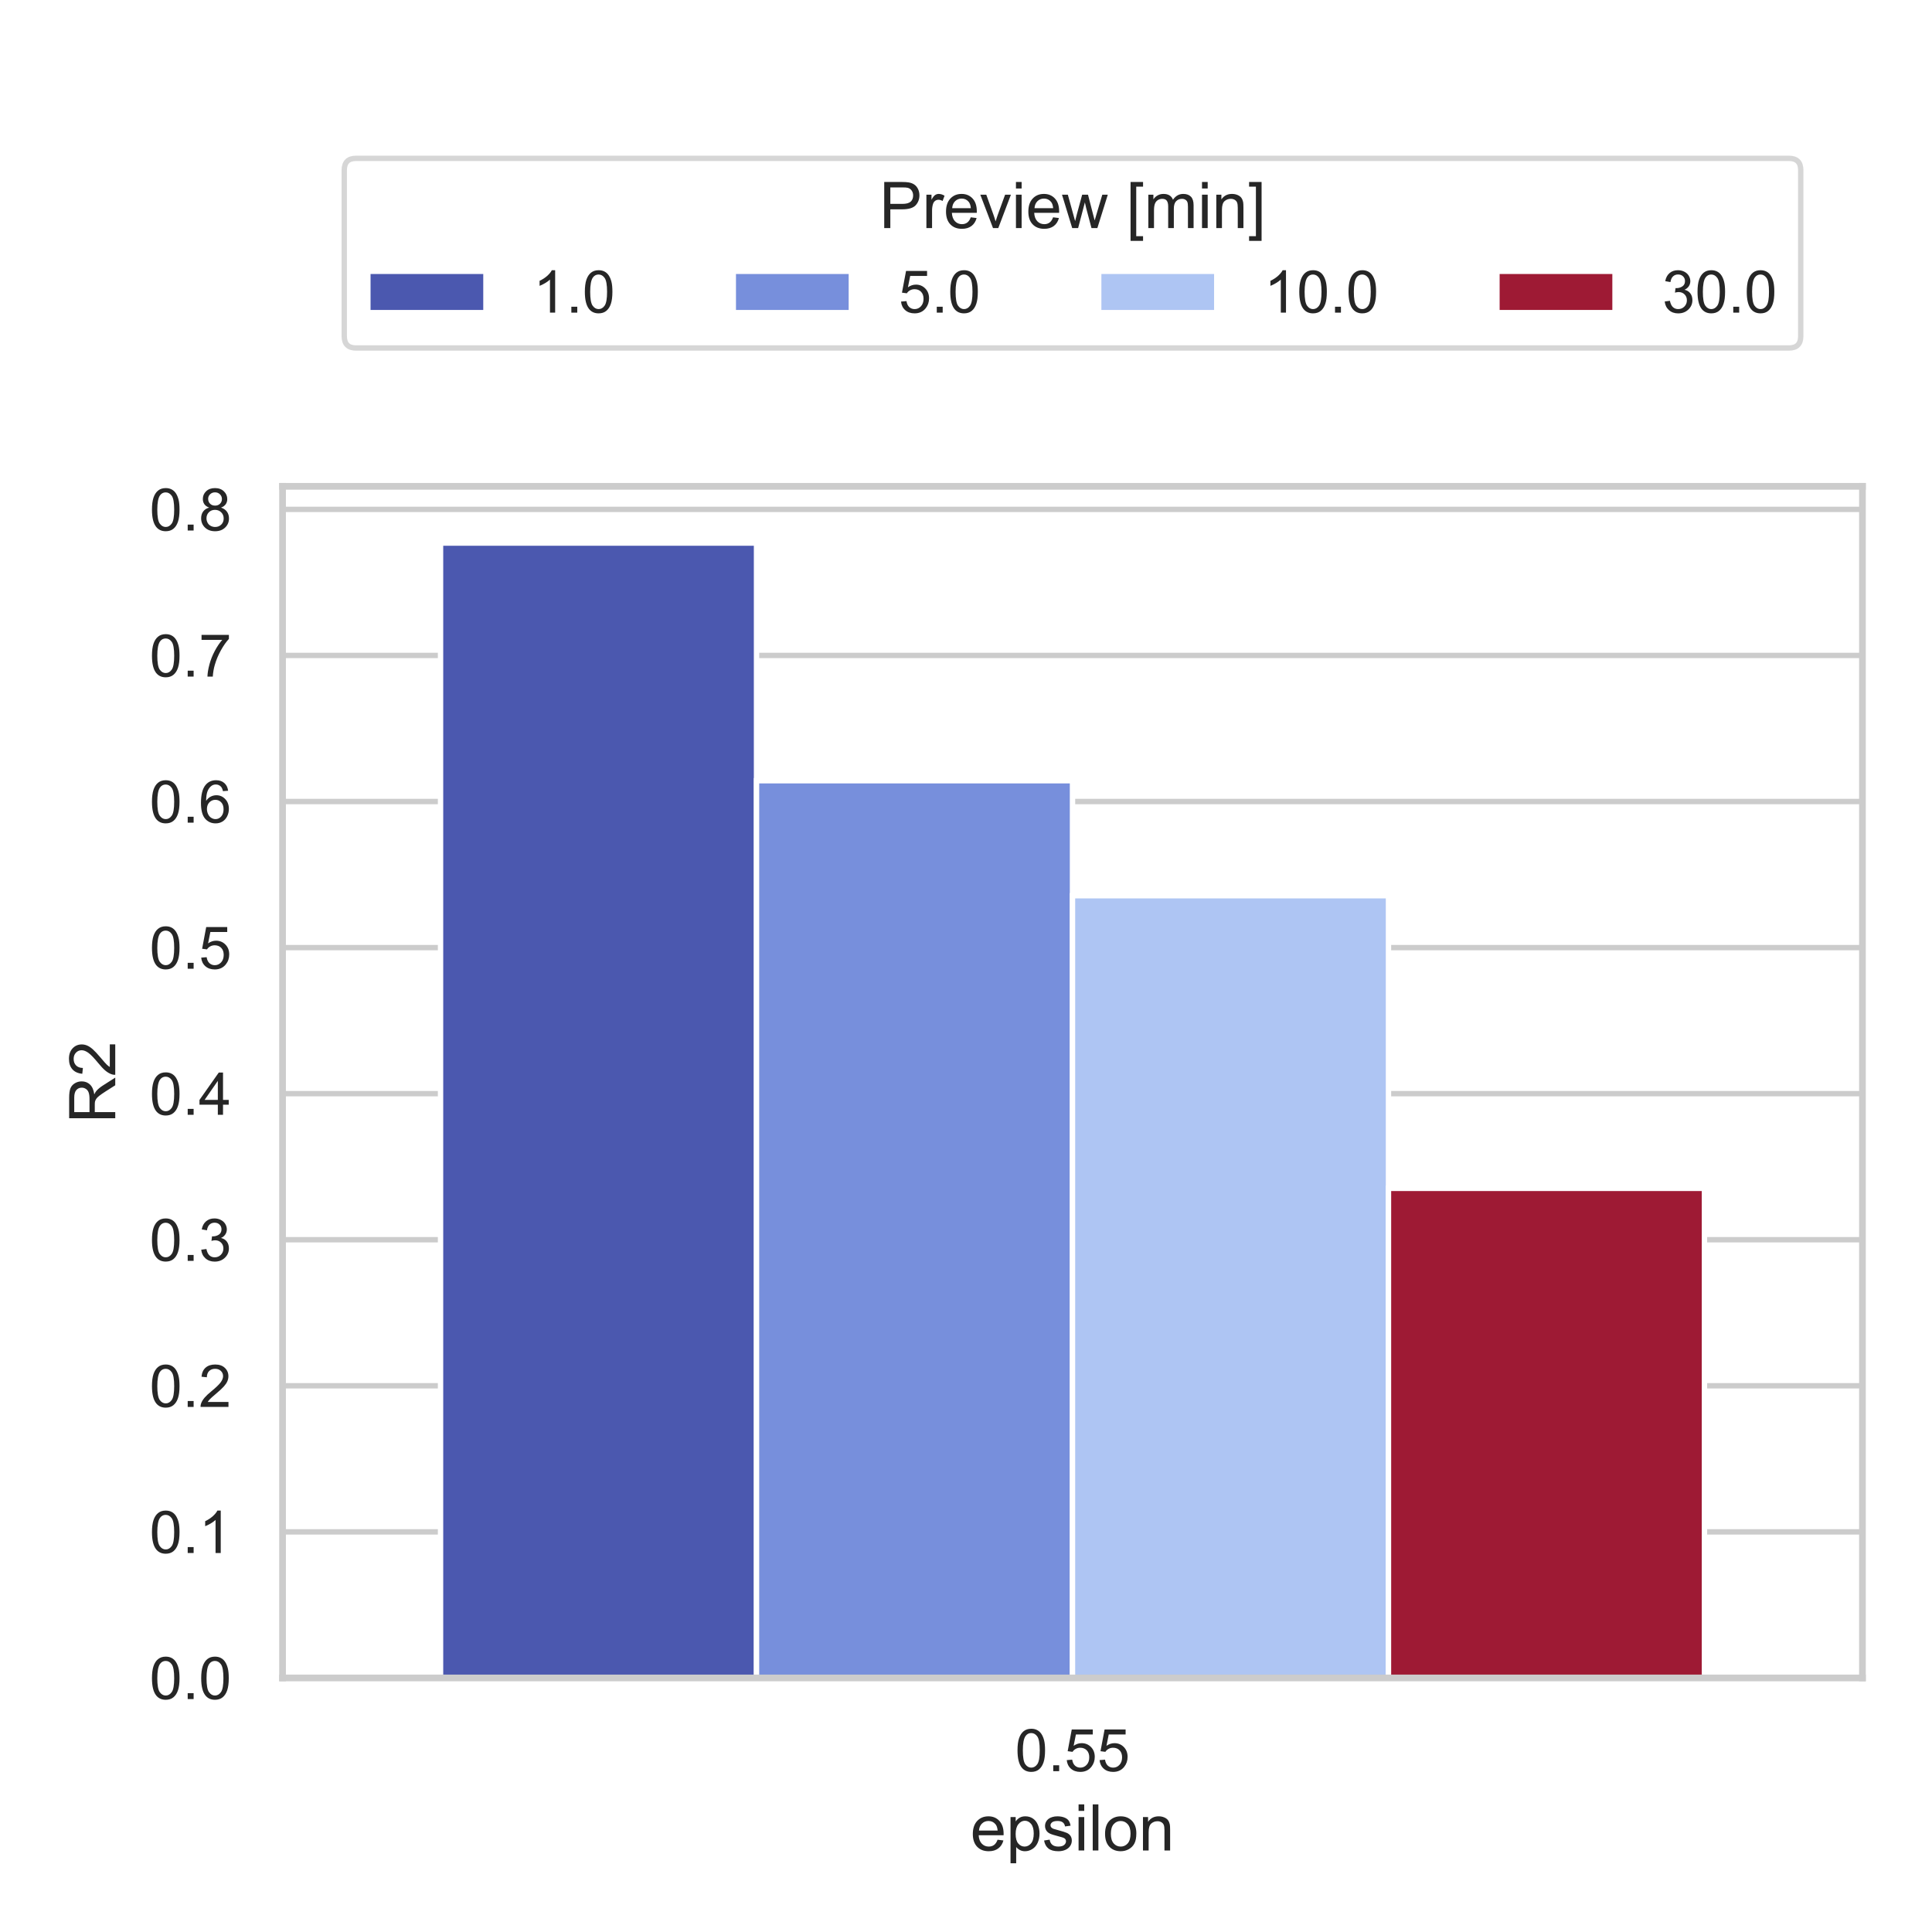
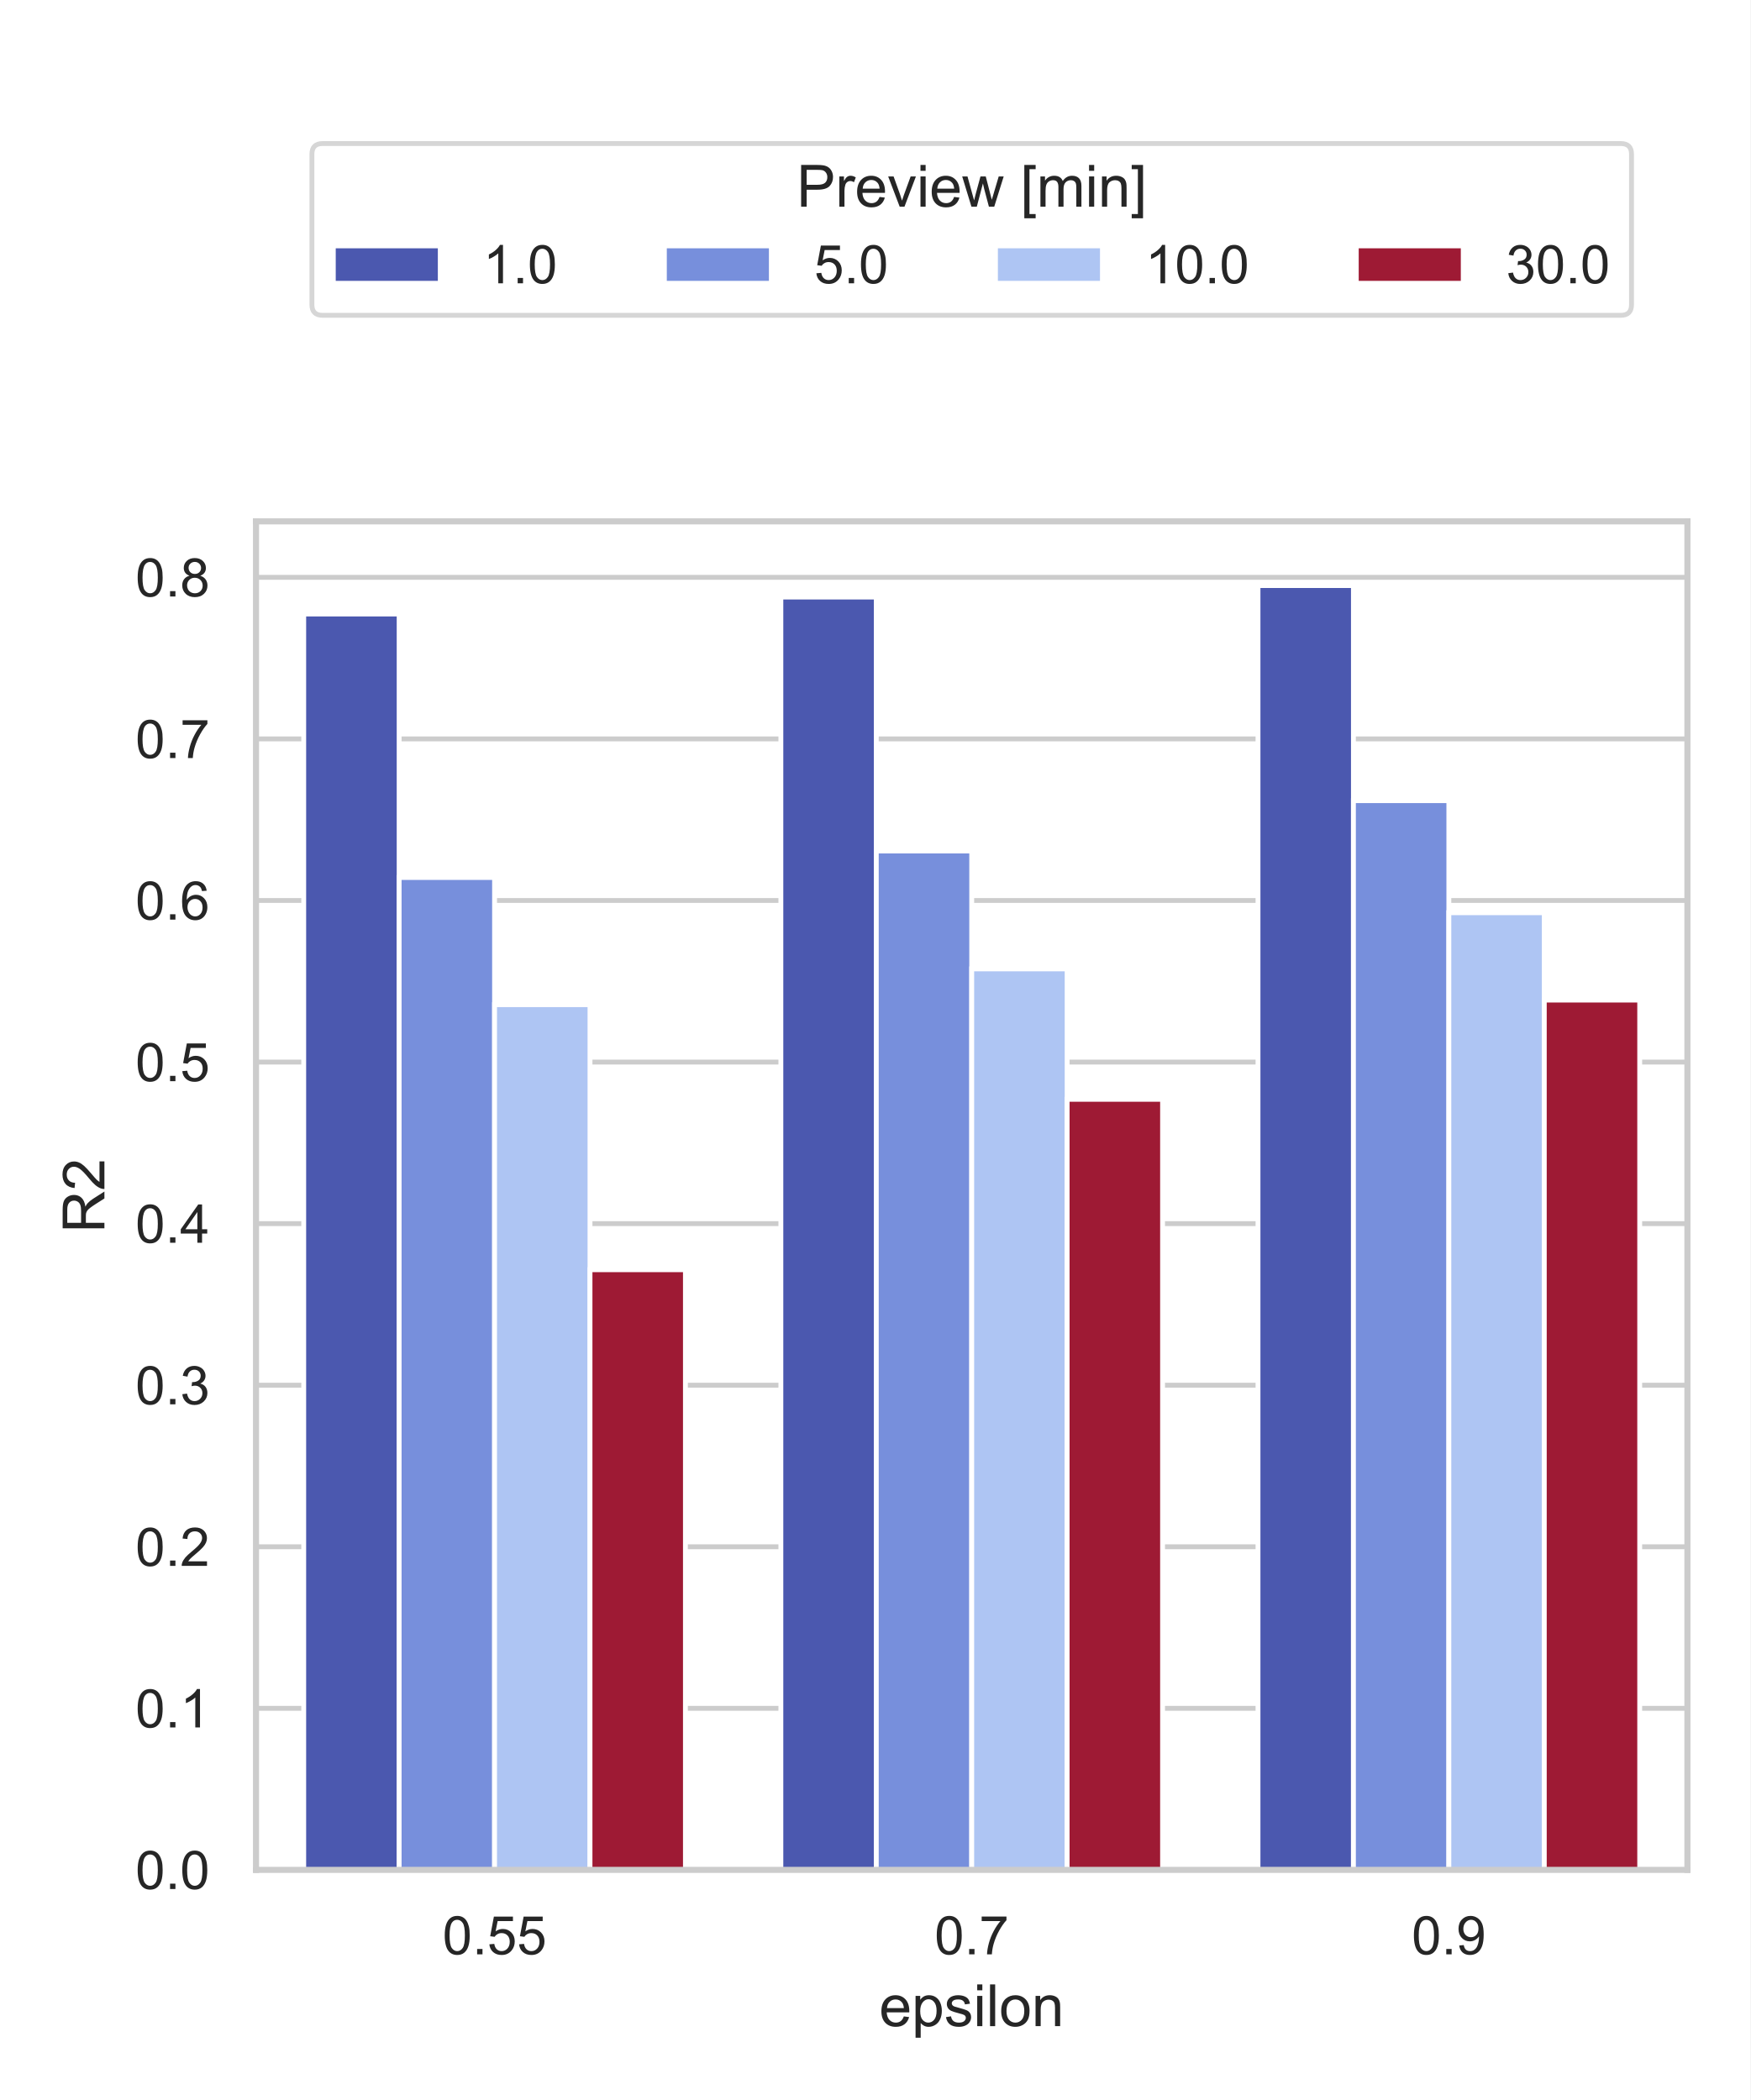
- <svg xmlns="http://www.w3.org/2000/svg" xmlns:xlink="http://www.w3.org/1999/xlink" width="360pt" height="360pt" viewBox="0 0 360 360" version="1.1">
+ <svg xmlns="http://www.w3.org/2000/svg" xmlns:xlink="http://www.w3.org/1999/xlink" width="360pt" height="432pt" viewBox="0 0 360 432" version="1.1">
  <defs>
    <style type="text/css">*{stroke-linejoin: round; stroke-linecap: butt}</style>
  </defs>
  <g id="figure_1">
    <g id="patch_1">
-       <path d="M 0 360  L 360 360  L 360 0  L 0 0  z " style="fill: #ffffff" />
+       <path d="M 0 432  L 360 432  L 360 0  L 0 0  z " style="fill: #ffffff" />
    </g>
    <g id="axes_1">
      <g id="patch_2">
-         <path d="M 52.65 312.66  L 347.04 312.66  L 347.04 90.62  L 52.65 90.62  z " style="fill: #ffffff" />
+         <path d="M 52.65 384.66  L 347.04 384.66  L 347.04 107.252  L 52.65 107.252  z " style="fill: #ffffff" />
      </g>
      <g id="matplotlib.axis_1">
        <g id="xtick_1">
          <g id="text_1">
-             <g style="fill: #262626" transform="translate(189.1415 330.0336) scale(0.11 -0.11)">
+             <g style="fill: #262626" transform="translate(91.01148 402.0336) scale(0.11 -0.11)">
              <defs>
                <path id="ArialMT-30" d="M 266 2259  Q 266 3072 433 3567  Q 600 4063 929 4331  Q 1259 4600 1759 4600  Q 2128 4600 2406 4451  Q 2684 4303 2865 4023  Q 3047 3744 3150 3342  Q 3253 2941 3253 2259  Q 3253 1453 3087 958  Q 2922 463 2592 192  Q 2263 -78 1759 -78  Q 1097 -78 719 397  Q 266 969 266 2259  z M 844 2259  Q 844 1131 1108 757  Q 1372 384 1759 384  Q 2147 384 2411 759  Q 2675 1134 2675 2259  Q 2675 3391 2411 3762  Q 2147 4134 1753 4134  Q 1366 4134 1134 3806  Q 844 3388 844 2259  z " transform="scale(0.015625)" />
                <path id="ArialMT-2e" d="M 581 0  L 581 641  L 1222 641  L 1222 0  L 581 0  z " transform="scale(0.015625)" />
                <path id="ArialMT-35" d="M 266 1200  L 856 1250  Q 922 819 1161 601  Q 1400 384 1738 384  Q 2144 384 2425 690  Q 2706 997 2706 1503  Q 2706 1984 2436 2262  Q 2166 2541 1728 2541  Q 1456 2541 1237 2417  Q 1019 2294 894 2097  L 366 2166  L 809 4519  L 3088 4519  L 3088 3981  L 1259 3981  L 1013 2750  Q 1425 3038 1878 3038  Q 2478 3038 2890 2622  Q 3303 2206 3303 1553  Q 3303 931 2941 478  Q 2500 -78 1738 -78  Q 1113 -78 717 272  Q 322 622 266 1200  z " transform="scale(0.015625)" />
              </defs>
              <use xlink:href="#ArialMT-30" />
              <use xlink:href="#ArialMT-2e" x="55.615" />
              <use xlink:href="#ArialMT-35" x="83.398" />
              <use xlink:href="#ArialMT-35" x="139.014" />
            </g>
          </g>
        </g>
-         <g id="text_2">
-           <g style="fill: #262626" transform="translate(180.8325 344.8092) scale(0.12 -0.12)">
+         <g id="xtick_2">
+           <g id="text_2">
+             <g style="fill: #262626" transform="translate(192.2 402.0336) scale(0.11 -0.11)">
+               <defs>
+                 <path id="ArialMT-37" d="M 303 3981  L 303 4522  L 3269 4522  L 3269 4084  Q 2831 3619 2401 2847  Q 1972 2075 1738 1259  Q 1569 684 1522 0  L 944 0  Q 953 541 1156 1306  Q 1359 2072 1739 2783  Q 2119 3494 2547 3981  L 303 3981  z " transform="scale(0.015625)" />
+               </defs>
+               <use xlink:href="#ArialMT-30" />
+               <use xlink:href="#ArialMT-2e" x="55.615" />
+               <use xlink:href="#ArialMT-37" x="83.398" />
+             </g>
+           </g>
+         </g>
+         <g id="xtick_3">
+           <g id="text_3">
+             <g style="fill: #262626" transform="translate(290.33 402.0336) scale(0.11 -0.11)">
+               <defs>
+                 <path id="ArialMT-39" d="M 350 1059  L 891 1109  Q 959 728 1153 556  Q 1347 384 1650 384  Q 1909 384 2104 503  Q 2300 622 2425 820  Q 2550 1019 2634 1356  Q 2719 1694 2719 2044  Q 2719 2081 2716 2156  Q 2547 1888 2255 1720  Q 1963 1553 1622 1553  Q 1053 1553 659 1965  Q 266 2378 266 3053  Q 266 3750 677 4175  Q 1088 4600 1706 4600  Q 2153 4600 2523 4359  Q 2894 4119 3086 3673  Q 3278 3228 3278 2384  Q 3278 1506 3087 986  Q 2897 466 2520 194  Q 2144 -78 1638 -78  Q 1100 -78 759 220  Q 419 519 350 1059  z M 2653 3081  Q 2653 3566 2395 3850  Q 2138 4134 1775 4134  Q 1400 4134 1122 3828  Q 844 3522 844 3034  Q 844 2597 1108 2323  Q 1372 2050 1759 2050  Q 2150 2050 2401 2323  Q 2653 2597 2653 3081  z " transform="scale(0.015625)" />
+               </defs>
+               <use xlink:href="#ArialMT-30" />
+               <use xlink:href="#ArialMT-2e" x="55.615" />
+               <use xlink:href="#ArialMT-39" x="83.398" />
+             </g>
+           </g>
+         </g>
+         <g id="text_4">
+           <g style="fill: #262626" transform="translate(180.8325 416.8092) scale(0.12 -0.12)">
            <defs>
              <path id="ArialMT-65" d="M 2694 1069  L 3275 997  Q 3138 488 2766 206  Q 2394 -75 1816 -75  Q 1088 -75 661 373  Q 234 822 234 1631  Q 234 2469 665 2931  Q 1097 3394 1784 3394  Q 2450 3394 2872 2941  Q 3294 2488 3294 1666  Q 3294 1616 3291 1516  L 816 1516  Q 847 969 1125 678  Q 1403 388 1819 388  Q 2128 388 2347 550  Q 2566 713 2694 1069  z M 847 1978  L 2700 1978  Q 2663 2397 2488 2606  Q 2219 2931 1791 2931  Q 1403 2931 1139 2672  Q 875 2413 847 1978  z " transform="scale(0.015625)" />
              <path id="ArialMT-70" d="M 422 -1272  L 422 3319  L 934 3319  L 934 2888  Q 1116 3141 1344 3267  Q 1572 3394 1897 3394  Q 2322 3394 2647 3175  Q 2972 2956 3137 2557  Q 3303 2159 3303 1684  Q 3303 1175 3120 767  Q 2938 359 2589 142  Q 2241 -75 1856 -75  Q 1575 -75 1351 44  Q 1128 163 984 344  L 984 -1272  L 422 -1272  z M 931 1641  Q 931 1000 1190 694  Q 1450 388 1819 388  Q 2194 388 2461 705  Q 2728 1022 2728 1688  Q 2728 2322 2467 2637  Q 2206 2953 1844 2953  Q 1484 2953 1207 2617  Q 931 2281 931 1641  z " transform="scale(0.015625)" />
              <path id="ArialMT-73" d="M 197 991  L 753 1078  Q 800 744 1014 566  Q 1228 388 1613 388  Q 2000 388 2187 545  Q 2375 703 2375 916  Q 2375 1106 2209 1216  Q 2094 1291 1634 1406  Q 1016 1563 777 1677  Q 538 1791 414 1992  Q 291 2194 291 2438  Q 291 2659 392 2848  Q 494 3038 669 3163  Q 800 3259 1026 3326  Q 1253 3394 1513 3394  Q 1903 3394 2198 3281  Q 2494 3169 2634 2976  Q 2775 2784 2828 2463  L 2278 2388  Q 2241 2644 2061 2787  Q 1881 2931 1553 2931  Q 1166 2931 1000 2803  Q 834 2675 834 2503  Q 834 2394 903 2306  Q 972 2216 1119 2156  Q 1203 2125 1616 2013  Q 2213 1853 2448 1751  Q 2684 1650 2818 1456  Q 2953 1263 2953 975  Q 2953 694 2789 445  Q 2625 197 2315 61  Q 2006 -75 1616 -75  Q 969 -75 630 194  Q 291 463 197 991  z " transform="scale(0.015625)" />
              <path id="ArialMT-69" d="M 425 3934  L 425 4581  L 988 4581  L 988 3934  L 425 3934  z M 425 0  L 425 3319  L 988 3319  L 988 0  L 425 0  z " transform="scale(0.015625)" />
              <path id="ArialMT-6c" d="M 409 0  L 409 4581  L 972 4581  L 972 0  L 409 0  z " transform="scale(0.015625)" />
              <path id="ArialMT-6f" d="M 213 1659  Q 213 2581 725 3025  Q 1153 3394 1769 3394  Q 2453 3394 2887 2945  Q 3322 2497 3322 1706  Q 3322 1066 3130 698  Q 2938 331 2570 128  Q 2203 -75 1769 -75  Q 1072 -75 642 372  Q 213 819 213 1659  z M 791 1659  Q 791 1022 1069 705  Q 1347 388 1769 388  Q 2188 388 2466 706  Q 2744 1025 2744 1678  Q 2744 2294 2464 2611  Q 2184 2928 1769 2928  Q 1347 2928 1069 2612  Q 791 2297 791 1659  z " transform="scale(0.015625)" />
              <path id="ArialMT-6e" d="M 422 0  L 422 3319  L 928 3319  L 928 2847  Q 1294 3394 1984 3394  Q 2284 3394 2536 3286  Q 2788 3178 2913 3003  Q 3038 2828 3088 2588  Q 3119 2431 3119 2041  L 3119 0  L 2556 0  L 2556 2019  Q 2556 2363 2490 2533  Q 2425 2703 2258 2804  Q 2091 2906 1866 2906  Q 1506 2906 1245 2678  Q 984 2450 984 1813  L 984 0  L 422 0  z " transform="scale(0.015625)" />
            </defs>
            <use xlink:href="#ArialMT-65" />
            <use xlink:href="#ArialMT-70" x="55.615" />
            <use xlink:href="#ArialMT-73" x="111.23" />
            <use xlink:href="#ArialMT-69" x="161.23" />
            <use xlink:href="#ArialMT-6c" x="183.447" />
            <use xlink:href="#ArialMT-6f" x="205.664" />
            <use xlink:href="#ArialMT-6e" x="261.279" />
          </g>
        </g>
      </g>
      <g id="matplotlib.axis_2">
        <g id="ytick_1">
          <g id="line2d_1">
-             <path d="M 52.65 312.66  L 347.04 312.66  " clip-path="url(#p12f3cf94f6)" style="fill: none; stroke: #cccccc; stroke-linecap: round" />
-           </g>
-           <g id="text_3">
-             <g style="fill: #262626" transform="translate(27.86 316.5968) scale(0.11 -0.11)">
+             <path d="M 52.65 384.66  L 347.04 384.66  " clip-path="url(#p7d97ee4842)" style="fill: none; stroke: #cccccc; stroke-linecap: round" />
+           </g>
+           <g id="text_5">
+             <g style="fill: #262626" transform="translate(27.86 388.5968) scale(0.11 -0.11)">
              <use xlink:href="#ArialMT-30" />
              <use xlink:href="#ArialMT-2e" x="55.615" />
              <use xlink:href="#ArialMT-30" x="83.398" />
            </g>
          </g>
        </g>
        <g id="ytick_2">
          <g id="line2d_2">
-             <path d="M 52.65 285.442  L 347.04 285.442  " clip-path="url(#p12f3cf94f6)" style="fill: none; stroke: #cccccc; stroke-linecap: round" />
-           </g>
-           <g id="text_4">
-             <g style="fill: #262626" transform="translate(27.86 289.379) scale(0.11 -0.11)">
+             <path d="M 52.65 351.424  L 347.04 351.424  " clip-path="url(#p7d97ee4842)" style="fill: none; stroke: #cccccc; stroke-linecap: round" />
+           </g>
+           <g id="text_6">
+             <g style="fill: #262626" transform="translate(27.86 355.3604) scale(0.11 -0.11)">
              <defs>
                <path id="ArialMT-31" d="M 2384 0  L 1822 0  L 1822 3584  Q 1619 3391 1289 3197  Q 959 3003 697 2906  L 697 3450  Q 1169 3672 1522 3987  Q 1875 4303 2022 4600  L 2384 4600  L 2384 0  z " transform="scale(0.015625)" />
              </defs>
              <use xlink:href="#ArialMT-30" />
              <use xlink:href="#ArialMT-2e" x="55.615" />
              <use xlink:href="#ArialMT-31" x="83.398" />
            </g>
          </g>
        </g>
        <g id="ytick_3">
          <g id="line2d_3">
-             <path d="M 52.65 258.224  L 347.04 258.224  " clip-path="url(#p12f3cf94f6)" style="fill: none; stroke: #cccccc; stroke-linecap: round" />
-           </g>
-           <g id="text_5">
-             <g style="fill: #262626" transform="translate(27.86 262.1612) scale(0.11 -0.11)">
+             <path d="M 52.65 318.187  L 347.04 318.187  " clip-path="url(#p7d97ee4842)" style="fill: none; stroke: #cccccc; stroke-linecap: round" />
+           </g>
+           <g id="text_7">
+             <g style="fill: #262626" transform="translate(27.86 322.1241) scale(0.11 -0.11)">
              <defs>
                <path id="ArialMT-32" d="M 3222 541  L 3222 0  L 194 0  Q 188 203 259 391  Q 375 700 629 1000  Q 884 1300 1366 1694  Q 2113 2306 2375 2664  Q 2638 3022 2638 3341  Q 2638 3675 2398 3904  Q 2159 4134 1775 4134  Q 1369 4134 1125 3890  Q 881 3647 878 3216  L 300 3275  Q 359 3922 746 4261  Q 1134 4600 1788 4600  Q 2447 4600 2831 4234  Q 3216 3869 3216 3328  Q 3216 3053 3103 2787  Q 2991 2522 2730 2228  Q 2469 1934 1863 1422  Q 1356 997 1212 845  Q 1069 694 975 541  L 3222 541  z " transform="scale(0.015625)" />
              </defs>
              <use xlink:href="#ArialMT-30" />
              <use xlink:href="#ArialMT-2e" x="55.615" />
              <use xlink:href="#ArialMT-32" x="83.398" />
            </g>
          </g>
        </g>
        <g id="ytick_4">
          <g id="line2d_4">
-             <path d="M 52.65 231.007  L 347.04 231.007  " clip-path="url(#p12f3cf94f6)" style="fill: none; stroke: #cccccc; stroke-linecap: round" />
-           </g>
-           <g id="text_6">
-             <g style="fill: #262626" transform="translate(27.86 234.9434) scale(0.11 -0.11)">
+             <path d="M 52.65 284.951  L 347.04 284.951  " clip-path="url(#p7d97ee4842)" style="fill: none; stroke: #cccccc; stroke-linecap: round" />
+           </g>
+           <g id="text_8">
+             <g style="fill: #262626" transform="translate(27.86 288.8877) scale(0.11 -0.11)">
              <defs>
                <path id="ArialMT-33" d="M 269 1209  L 831 1284  Q 928 806 1161 595  Q 1394 384 1728 384  Q 2125 384 2398 659  Q 2672 934 2672 1341  Q 2672 1728 2419 1979  Q 2166 2231 1775 2231  Q 1616 2231 1378 2169  L 1441 2663  Q 1497 2656 1531 2656  Q 1891 2656 2178 2843  Q 2466 3031 2466 3422  Q 2466 3731 2256 3934  Q 2047 4138 1716 4138  Q 1388 4138 1169 3931  Q 950 3725 888 3313  L 325 3413  Q 428 3978 793 4289  Q 1159 4600 1703 4600  Q 2078 4600 2393 4439  Q 2709 4278 2876 4000  Q 3044 3722 3044 3409  Q 3044 3113 2884 2869  Q 2725 2625 2413 2481  Q 2819 2388 3044 2092  Q 3269 1797 3269 1353  Q 3269 753 2831 336  Q 2394 -81 1725 -81  Q 1122 -81 723 278  Q 325 638 269 1209  z " transform="scale(0.015625)" />
              </defs>
              <use xlink:href="#ArialMT-30" />
              <use xlink:href="#ArialMT-2e" x="55.615" />
              <use xlink:href="#ArialMT-33" x="83.398" />
            </g>
          </g>
        </g>
        <g id="ytick_5">
          <g id="line2d_5">
-             <path d="M 52.65 203.789  L 347.04 203.789  " clip-path="url(#p12f3cf94f6)" style="fill: none; stroke: #cccccc; stroke-linecap: round" />
-           </g>
-           <g id="text_7">
-             <g style="fill: #262626" transform="translate(27.86 207.7256) scale(0.11 -0.11)">
+             <path d="M 52.65 251.715  L 347.04 251.715  " clip-path="url(#p7d97ee4842)" style="fill: none; stroke: #cccccc; stroke-linecap: round" />
+           </g>
+           <g id="text_9">
+             <g style="fill: #262626" transform="translate(27.86 255.6513) scale(0.11 -0.11)">
              <defs>
                <path id="ArialMT-34" d="M 2069 0  L 2069 1097  L 81 1097  L 81 1613  L 2172 4581  L 2631 4581  L 2631 1613  L 3250 1613  L 3250 1097  L 2631 1097  L 2631 0  L 2069 0  z M 2069 1613  L 2069 3678  L 634 1613  L 2069 1613  z " transform="scale(0.015625)" />
              </defs>
              <use xlink:href="#ArialMT-30" />
              <use xlink:href="#ArialMT-2e" x="55.615" />
              <use xlink:href="#ArialMT-34" x="83.398" />
            </g>
          </g>
        </g>
        <g id="ytick_6">
          <g id="line2d_6">
-             <path d="M 52.65 176.571  L 347.04 176.571  " clip-path="url(#p12f3cf94f6)" style="fill: none; stroke: #cccccc; stroke-linecap: round" />
-           </g>
-           <g id="text_8">
-             <g style="fill: #262626" transform="translate(27.86 180.5078) scale(0.11 -0.11)">
+             <path d="M 52.65 218.478  L 347.04 218.478  " clip-path="url(#p7d97ee4842)" style="fill: none; stroke: #cccccc; stroke-linecap: round" />
+           </g>
+           <g id="text_10">
+             <g style="fill: #262626" transform="translate(27.86 222.415) scale(0.11 -0.11)">
              <use xlink:href="#ArialMT-30" />
              <use xlink:href="#ArialMT-2e" x="55.615" />
              <use xlink:href="#ArialMT-35" x="83.398" />
            </g>
          </g>
        </g>
        <g id="ytick_7">
          <g id="line2d_7">
-             <path d="M 52.65 149.353  L 347.04 149.353  " clip-path="url(#p12f3cf94f6)" style="fill: none; stroke: #cccccc; stroke-linecap: round" />
-           </g>
-           <g id="text_9">
-             <g style="fill: #262626" transform="translate(27.86 153.29) scale(0.11 -0.11)">
+             <path d="M 52.65 185.242  L 347.04 185.242  " clip-path="url(#p7d97ee4842)" style="fill: none; stroke: #cccccc; stroke-linecap: round" />
+           </g>
+           <g id="text_11">
+             <g style="fill: #262626" transform="translate(27.86 189.1786) scale(0.11 -0.11)">
              <defs>
                <path id="ArialMT-36" d="M 3184 3459  L 2625 3416  Q 2550 3747 2413 3897  Q 2184 4138 1850 4138  Q 1581 4138 1378 3988  Q 1113 3794 959 3422  Q 806 3050 800 2363  Q 1003 2672 1297 2822  Q 1591 2972 1913 2972  Q 2475 2972 2870 2558  Q 3266 2144 3266 1488  Q 3266 1056 3080 686  Q 2894 316 2569 119  Q 2244 -78 1831 -78  Q 1128 -78 684 439  Q 241 956 241 2144  Q 241 3472 731 4075  Q 1159 4600 1884 4600  Q 2425 4600 2770 4297  Q 3116 3994 3184 3459  z M 888 1484  Q 888 1194 1011 928  Q 1134 663 1356 523  Q 1578 384 1822 384  Q 2178 384 2434 671  Q 2691 959 2691 1453  Q 2691 1928 2437 2201  Q 2184 2475 1800 2475  Q 1419 2475 1153 2201  Q 888 1928 888 1484  z " transform="scale(0.015625)" />
              </defs>
              <use xlink:href="#ArialMT-30" />
              <use xlink:href="#ArialMT-2e" x="55.615" />
              <use xlink:href="#ArialMT-36" x="83.398" />
            </g>
          </g>
        </g>
        <g id="ytick_8">
          <g id="line2d_8">
-             <path d="M 52.65 122.135  L 347.04 122.135  " clip-path="url(#p12f3cf94f6)" style="fill: none; stroke: #cccccc; stroke-linecap: round" />
-           </g>
-           <g id="text_10">
-             <g style="fill: #262626" transform="translate(27.86 126.0722) scale(0.11 -0.11)">
-               <defs>
-                 <path id="ArialMT-37" d="M 303 3981  L 303 4522  L 3269 4522  L 3269 4084  Q 2831 3619 2401 2847  Q 1972 2075 1738 1259  Q 1569 684 1522 0  L 944 0  Q 953 541 1156 1306  Q 1359 2072 1739 2783  Q 2119 3494 2547 3981  L 303 3981  z " transform="scale(0.015625)" />
-               </defs>
+             <path d="M 52.65 152.005  L 347.04 152.005  " clip-path="url(#p7d97ee4842)" style="fill: none; stroke: #cccccc; stroke-linecap: round" />
+           </g>
+           <g id="text_12">
+             <g style="fill: #262626" transform="translate(27.86 155.9422) scale(0.11 -0.11)">
              <use xlink:href="#ArialMT-30" />
              <use xlink:href="#ArialMT-2e" x="55.615" />
              <use xlink:href="#ArialMT-37" x="83.398" />
            </g>
          </g>
        </g>
        <g id="ytick_9">
          <g id="line2d_9">
-             <path d="M 52.65 94.918  L 347.04 94.918  " clip-path="url(#p12f3cf94f6)" style="fill: none; stroke: #cccccc; stroke-linecap: round" />
-           </g>
-           <g id="text_11">
-             <g style="fill: #262626" transform="translate(27.86 98.85444) scale(0.11 -0.11)">
+             <path d="M 52.65 118.769  L 347.04 118.769  " clip-path="url(#p7d97ee4842)" style="fill: none; stroke: #cccccc; stroke-linecap: round" />
+           </g>
+           <g id="text_13">
+             <g style="fill: #262626" transform="translate(27.86 122.7059) scale(0.11 -0.11)">
              <defs>
                <path id="ArialMT-38" d="M 1131 2484  Q 781 2613 612 2850  Q 444 3088 444 3419  Q 444 3919 803 4259  Q 1163 4600 1759 4600  Q 2359 4600 2725 4251  Q 3091 3903 3091 3403  Q 3091 3084 2923 2848  Q 2756 2613 2416 2484  Q 2838 2347 3058 2040  Q 3278 1734 3278 1309  Q 3278 722 2862 322  Q 2447 -78 1769 -78  Q 1091 -78 675 323  Q 259 725 259 1325  Q 259 1772 486 2073  Q 713 2375 1131 2484  z M 1019 3438  Q 1019 3113 1228 2906  Q 1438 2700 1772 2700  Q 2097 2700 2305 2904  Q 2513 3109 2513 3406  Q 2513 3716 2298 3927  Q 2084 4138 1766 4138  Q 1444 4138 1231 3931  Q 1019 3725 1019 3438  z M 838 1322  Q 838 1081 952 856  Q 1066 631 1291 507  Q 1516 384 1775 384  Q 2178 384 2440 643  Q 2703 903 2703 1303  Q 2703 1709 2433 1975  Q 2163 2241 1756 2241  Q 1359 2241 1098 1978  Q 838 1716 838 1322  z " transform="scale(0.015625)" />
              </defs>
              <use xlink:href="#ArialMT-30" />
              <use xlink:href="#ArialMT-2e" x="55.615" />
              <use xlink:href="#ArialMT-38" x="83.398" />
            </g>
          </g>
        </g>
-         <g id="text_12">
-           <g style="fill: #262626" transform="translate(21.475 209.3097) rotate(-90) scale(0.12 -0.12)">
+         <g id="text_14">
+           <g style="fill: #262626" transform="translate(21.475 253.6257) rotate(-90) scale(0.12 -0.12)">
            <defs>
              <path id="ArialMT-52" d="M 503 0  L 503 4581  L 2534 4581  Q 3147 4581 3465 4457  Q 3784 4334 3975 4021  Q 4166 3709 4166 3331  Q 4166 2844 3850 2509  Q 3534 2175 2875 2084  Q 3116 1969 3241 1856  Q 3506 1613 3744 1247  L 4541 0  L 3778 0  L 3172 953  Q 2906 1366 2734 1584  Q 2563 1803 2427 1890  Q 2291 1978 2150 2013  Q 2047 2034 1813 2034  L 1109 2034  L 1109 0  L 503 0  z M 1109 2559  L 2413 2559  Q 2828 2559 3062 2645  Q 3297 2731 3419 2920  Q 3541 3109 3541 3331  Q 3541 3656 3305 3865  Q 3069 4075 2559 4075  L 1109 4075  L 1109 2559  z " transform="scale(0.015625)" />
            </defs>
            <use xlink:href="#ArialMT-52" />
            <use xlink:href="#ArialMT-32" x="72.217" />
          </g>
        </g>
      </g>
      <g id="patch_3">
-         <path d="M 82.089 312.66  L 140.967 312.66  L 140.967 101.193  L 82.089 101.193  z " clip-path="url(#p12f3cf94f6)" style="fill: #4b58af; stroke: #ffffff; stroke-linejoin: miter" />
+         <path d="M 62.463 384.66  L 82.089 384.66  L 82.089 126.312  L 62.463 126.312  z " clip-path="url(#p7d97ee4842)" style="fill: #4b58af; stroke: #ffffff; stroke-linejoin: miter" />
      </g>
      <g id="patch_4">
-         <path d="M 140.967 312.66  L 199.845 312.66  L 199.845 145.481  L 140.967 145.481  z " clip-path="url(#p12f3cf94f6)" style="fill: #778fdc; stroke: #ffffff; stroke-linejoin: miter" />
+         <path d="M 160.593 384.66  L 180.219 384.66  L 180.219 122.82  L 160.593 122.82  z " clip-path="url(#p7d97ee4842)" style="fill: #4b58af; stroke: #ffffff; stroke-linejoin: miter" />
      </g>
      <g id="patch_5">
-         <path d="M 199.845 312.66  L 258.723 312.66  L 258.723 166.904  L 199.845 166.904  z " clip-path="url(#p12f3cf94f6)" style="fill: #aec5f3; stroke: #ffffff; stroke-linejoin: miter" />
+         <path d="M 258.723 384.66  L 278.349 384.66  L 278.349 120.462  L 258.723 120.462  z " clip-path="url(#p7d97ee4842)" style="fill: #4b58af; stroke: #ffffff; stroke-linejoin: miter" />
      </g>
      <g id="patch_6">
-         <path d="M 258.723 312.66  L 317.601 312.66  L 317.601 221.432  L 258.723 221.432  z " clip-path="url(#p12f3cf94f6)" style="fill: #9e1a34; stroke: #ffffff; stroke-linejoin: miter" />
+         <path d="M 82.089 384.66  L 101.715 384.66  L 101.715 180.513  L 82.089 180.513  z " clip-path="url(#p7d97ee4842)" style="fill: #778fdc; stroke: #ffffff; stroke-linejoin: miter" />
      </g>
      <g id="patch_7">
-         <path d="M 199.845 312.66  L 199.845 312.66  L 199.845 312.66  L 199.845 312.66  z " clip-path="url(#p12f3cf94f6)" style="fill: #4b58af; stroke: #ffffff; stroke-linejoin: miter" />
+         <path d="M 180.219 384.66  L 199.845 384.66  L 199.845 175.068  L 180.219 175.068  z " clip-path="url(#p7d97ee4842)" style="fill: #778fdc; stroke: #ffffff; stroke-linejoin: miter" />
      </g>
      <g id="patch_8">
-         <path d="M 199.845 312.66  L 199.845 312.66  L 199.845 312.66  L 199.845 312.66  z " clip-path="url(#p12f3cf94f6)" style="fill: #778fdc; stroke: #ffffff; stroke-linejoin: miter" />
+         <path d="M 278.349 384.66  L 297.975 384.66  L 297.975 164.713  L 278.349 164.713  z " clip-path="url(#p7d97ee4842)" style="fill: #778fdc; stroke: #ffffff; stroke-linejoin: miter" />
      </g>
      <g id="patch_9">
-         <path d="M 199.845 312.66  L 199.845 312.66  L 199.845 312.66  L 199.845 312.66  z " clip-path="url(#p12f3cf94f6)" style="fill: #aec5f3; stroke: #ffffff; stroke-linejoin: miter" />
+         <path d="M 101.715 384.66  L 121.341 384.66  L 121.341 206.673  L 101.715 206.673  z " clip-path="url(#p7d97ee4842)" style="fill: #aec5f3; stroke: #ffffff; stroke-linejoin: miter" />
      </g>
      <g id="patch_10">
-         <path d="M 199.845 312.66  L 199.845 312.66  L 199.845 312.66  L 199.845 312.66  z " clip-path="url(#p12f3cf94f6)" style="fill: #9e1a34; stroke: #ffffff; stroke-linejoin: miter" />
+         <path d="M 199.845 384.66  L 219.471 384.66  L 219.471 199.309  L 199.845 199.309  z " clip-path="url(#p7d97ee4842)" style="fill: #aec5f3; stroke: #ffffff; stroke-linejoin: miter" />
+       </g>
+       <g id="patch_11">
+         <path d="M 297.975 384.66  L 317.601 384.66  L 317.601 187.762  L 297.975 187.762  z " clip-path="url(#p7d97ee4842)" style="fill: #aec5f3; stroke: #ffffff; stroke-linejoin: miter" />
+       </g>
+       <g id="patch_12">
+         <path d="M 121.341 384.66  L 140.967 384.66  L 140.967 261.202  L 121.341 261.202  z " clip-path="url(#p7d97ee4842)" style="fill: #9e1a34; stroke: #ffffff; stroke-linejoin: miter" />
+       </g>
+       <g id="patch_13">
+         <path d="M 219.471 384.66  L 239.097 384.66  L 239.097 226.145  L 219.471 226.145  z " clip-path="url(#p7d97ee4842)" style="fill: #9e1a34; stroke: #ffffff; stroke-linejoin: miter" />
+       </g>
+       <g id="patch_14">
+         <path d="M 317.601 384.66  L 337.227 384.66  L 337.227 205.736  L 317.601 205.736  z " clip-path="url(#p7d97ee4842)" style="fill: #9e1a34; stroke: #ffffff; stroke-linejoin: miter" />
+       </g>
+       <g id="patch_15">
+         <path d="M 101.715 384.66  L 101.715 384.66  L 101.715 384.66  L 101.715 384.66  z " clip-path="url(#p7d97ee4842)" style="fill: #4b58af; stroke: #ffffff; stroke-linejoin: miter" />
+       </g>
+       <g id="patch_16">
+         <path d="M 101.715 384.66  L 101.715 384.66  L 101.715 384.66  L 101.715 384.66  z " clip-path="url(#p7d97ee4842)" style="fill: #778fdc; stroke: #ffffff; stroke-linejoin: miter" />
+       </g>
+       <g id="patch_17">
+         <path d="M 101.715 384.66  L 101.715 384.66  L 101.715 384.66  L 101.715 384.66  z " clip-path="url(#p7d97ee4842)" style="fill: #aec5f3; stroke: #ffffff; stroke-linejoin: miter" />
+       </g>
+       <g id="patch_18">
+         <path d="M 101.715 384.66  L 101.715 384.66  L 101.715 384.66  L 101.715 384.66  z " clip-path="url(#p7d97ee4842)" style="fill: #9e1a34; stroke: #ffffff; stroke-linejoin: miter" />
      </g>
      <g id="line2d_10">
-         <path clip-path="url(#p12f3cf94f6)" style="fill: none; stroke: #424242; stroke-width: 2.25; stroke-linecap: round" />
+         <path clip-path="url(#p7d97ee4842)" style="fill: none; stroke: #424242; stroke-width: 2.25; stroke-linecap: round" />
      </g>
      <g id="line2d_11">
-         <path clip-path="url(#p12f3cf94f6)" style="fill: none; stroke: #424242; stroke-width: 2.25; stroke-linecap: round" />
+         <path clip-path="url(#p7d97ee4842)" style="fill: none; stroke: #424242; stroke-width: 2.25; stroke-linecap: round" />
      </g>
      <g id="line2d_12">
-         <path clip-path="url(#p12f3cf94f6)" style="fill: none; stroke: #424242; stroke-width: 2.25; stroke-linecap: round" />
+         <path clip-path="url(#p7d97ee4842)" style="fill: none; stroke: #424242; stroke-width: 2.25; stroke-linecap: round" />
      </g>
      <g id="line2d_13">
-         <path clip-path="url(#p12f3cf94f6)" style="fill: none; stroke: #424242; stroke-width: 2.25; stroke-linecap: round" />
-       </g>
-       <g id="patch_11">
-         <path d="M 52.65 312.66  L 52.65 90.62  " style="fill: none; stroke: #cccccc; stroke-width: 1.25; stroke-linejoin: miter; stroke-linecap: square" />
-       </g>
-       <g id="patch_12">
-         <path d="M 347.04 312.66  L 347.04 90.62  " style="fill: none; stroke: #cccccc; stroke-width: 1.25; stroke-linejoin: miter; stroke-linecap: square" />
-       </g>
-       <g id="patch_13">
-         <path d="M 52.65 312.66  L 347.04 312.66  " style="fill: none; stroke: #cccccc; stroke-width: 1.25; stroke-linejoin: miter; stroke-linecap: square" />
-       </g>
-       <g id="patch_14">
-         <path d="M 52.65 90.62  L 347.04 90.62  " style="fill: none; stroke: #cccccc; stroke-width: 1.25; stroke-linejoin: miter; stroke-linecap: square" />
+         <path clip-path="url(#p7d97ee4842)" style="fill: none; stroke: #424242; stroke-width: 2.25; stroke-linecap: round" />
+       </g>
+       <g id="line2d_14">
+         <path clip-path="url(#p7d97ee4842)" style="fill: none; stroke: #424242; stroke-width: 2.25; stroke-linecap: round" />
+       </g>
+       <g id="line2d_15">
+         <path clip-path="url(#p7d97ee4842)" style="fill: none; stroke: #424242; stroke-width: 2.25; stroke-linecap: round" />
+       </g>
+       <g id="line2d_16">
+         <path clip-path="url(#p7d97ee4842)" style="fill: none; stroke: #424242; stroke-width: 2.25; stroke-linecap: round" />
+       </g>
+       <g id="line2d_17">
+         <path clip-path="url(#p7d97ee4842)" style="fill: none; stroke: #424242; stroke-width: 2.25; stroke-linecap: round" />
+       </g>
+       <g id="line2d_18">
+         <path clip-path="url(#p7d97ee4842)" style="fill: none; stroke: #424242; stroke-width: 2.25; stroke-linecap: round" />
+       </g>
+       <g id="line2d_19">
+         <path clip-path="url(#p7d97ee4842)" style="fill: none; stroke: #424242; stroke-width: 2.25; stroke-linecap: round" />
+       </g>
+       <g id="line2d_20">
+         <path clip-path="url(#p7d97ee4842)" style="fill: none; stroke: #424242; stroke-width: 2.25; stroke-linecap: round" />
+       </g>
+       <g id="line2d_21">
+         <path clip-path="url(#p7d97ee4842)" style="fill: none; stroke: #424242; stroke-width: 2.25; stroke-linecap: round" />
+       </g>
+       <g id="patch_19">
+         <path d="M 52.65 384.66  L 52.65 107.252  " style="fill: none; stroke: #cccccc; stroke-width: 1.25; stroke-linejoin: miter; stroke-linecap: square" />
+       </g>
+       <g id="patch_20">
+         <path d="M 347.04 384.66  L 347.04 107.252  " style="fill: none; stroke: #cccccc; stroke-width: 1.25; stroke-linejoin: miter; stroke-linecap: square" />
+       </g>
+       <g id="patch_21">
+         <path d="M 52.65 384.66  L 347.04 384.66  " style="fill: none; stroke: #cccccc; stroke-width: 1.25; stroke-linejoin: miter; stroke-linecap: square" />
+       </g>
+       <g id="patch_22">
+         <path d="M 52.65 107.252  L 347.04 107.252  " style="fill: none; stroke: #cccccc; stroke-width: 1.25; stroke-linejoin: miter; stroke-linecap: square" />
      </g>
      <g id="legend_1">
-         <g id="patch_15">
-           <path d="M 66.348 64.842  L 333.342 64.842  Q 335.542 64.842 335.542 62.642  L 335.542 31.708  Q 335.542 29.508 333.342 29.508  L 66.348 29.508  Q 64.148 29.508 64.148 31.708  L 64.148 62.642  Q 64.148 64.842 66.348 64.842  z " style="fill: #ffffff; opacity: 0.8; stroke: #cccccc; stroke-linejoin: miter" />
-         </g>
-         <g id="text_13">
-           <g style="fill: #262626" transform="translate(163.8375 42.49737) scale(0.12 -0.12)">
+         <g id="patch_23">
+           <path d="M 66.348 64.864  L 333.342 64.864  Q 335.542 64.864 335.542 62.664  L 335.542 31.73  Q 335.542 29.53 333.342 29.53  L 66.348 29.53  Q 64.148 29.53 64.148 31.73  L 64.148 62.664  Q 64.148 64.864 66.348 64.864  z " style="fill: #ffffff; opacity: 0.8; stroke: #cccccc; stroke-linejoin: miter" />
+         </g>
+         <g id="text_15">
+           <g style="fill: #262626" transform="translate(163.8375 42.51897) scale(0.12 -0.12)">
            <defs>
              <path id="ArialMT-50" d="M 494 0  L 494 4581  L 2222 4581  Q 2678 4581 2919 4538  Q 3256 4481 3484 4323  Q 3713 4166 3852 3881  Q 3991 3597 3991 3256  Q 3991 2672 3619 2267  Q 3247 1863 2275 1863  L 1100 1863  L 1100 0  L 494 0  z M 1100 2403  L 2284 2403  Q 2872 2403 3119 2622  Q 3366 2841 3366 3238  Q 3366 3525 3220 3729  Q 3075 3934 2838 4000  Q 2684 4041 2272 4041  L 1100 4041  L 1100 2403  z " transform="scale(0.015625)" />
              <path id="ArialMT-72" d="M 416 0  L 416 3319  L 922 3319  L 922 2816  Q 1116 3169 1280 3281  Q 1444 3394 1641 3394  Q 1925 3394 2219 3213  L 2025 2691  Q 1819 2813 1613 2813  Q 1428 2813 1281 2702  Q 1134 2591 1072 2394  Q 978 2094 978 1738  L 978 0  L 416 0  z " transform="scale(0.015625)" />
              <path id="ArialMT-76" d="M 1344 0  L 81 3319  L 675 3319  L 1388 1331  Q 1503 1009 1600 663  Q 1675 925 1809 1294  L 2547 3319  L 3125 3319  L 1869 0  L 1344 0  z " transform="scale(0.015625)" />
              <path id="ArialMT-77" d="M 1034 0  L 19 3319  L 600 3319  L 1128 1403  L 1325 691  Q 1338 744 1497 1375  L 2025 3319  L 2603 3319  L 3100 1394  L 3266 759  L 3456 1400  L 4025 3319  L 4572 3319  L 3534 0  L 2950 0  L 2422 1988  L 2294 2553  L 1622 0  L 1034 0  z " transform="scale(0.015625)" />
              <path id="ArialMT-20" transform="scale(0.015625)" />
              <path id="ArialMT-5b" d="M 434 -1272  L 434 4581  L 1675 4581  L 1675 4116  L 997 4116  L 997 -806  L 1675 -806  L 1675 -1272  L 434 -1272  z " transform="scale(0.015625)" />
              <path id="ArialMT-6d" d="M 422 0  L 422 3319  L 925 3319  L 925 2853  Q 1081 3097 1340 3245  Q 1600 3394 1931 3394  Q 2300 3394 2536 3241  Q 2772 3088 2869 2813  Q 3263 3394 3894 3394  Q 4388 3394 4653 3120  Q 4919 2847 4919 2278  L 4919 0  L 4359 0  L 4359 2091  Q 4359 2428 4304 2576  Q 4250 2725 4106 2815  Q 3963 2906 3769 2906  Q 3419 2906 3187 2673  Q 2956 2441 2956 1928  L 2956 0  L 2394 0  L 2394 2156  Q 2394 2531 2256 2718  Q 2119 2906 1806 2906  Q 1569 2906 1367 2781  Q 1166 2656 1075 2415  Q 984 2175 984 1722  L 984 0  L 422 0  z " transform="scale(0.015625)" />
              <path id="ArialMT-5d" d="M 1363 -1272  L 122 -1272  L 122 -806  L 800 -806  L 800 4116  L 122 4116  L 122 4581  L 1363 4581  L 1363 -1272  z " transform="scale(0.015625)" />
            </defs>
            <use xlink:href="#ArialMT-50" />
            <use xlink:href="#ArialMT-72" x="66.699" />
            <use xlink:href="#ArialMT-65" x="100" />
            <use xlink:href="#ArialMT-76" x="155.615" />
            <use xlink:href="#ArialMT-69" x="205.615" />
            <use xlink:href="#ArialMT-65" x="227.832" />
            <use xlink:href="#ArialMT-77" x="283.447" />
            <use xlink:href="#ArialMT-20" x="355.664" />
            <use xlink:href="#ArialMT-5b" x="383.447" />
            <use xlink:href="#ArialMT-6d" x="411.23" />
            <use xlink:href="#ArialMT-69" x="494.531" />
            <use xlink:href="#ArialMT-6e" x="516.748" />
            <use xlink:href="#ArialMT-5d" x="572.363" />
          </g>
        </g>
-         <g id="patch_16">
-           <path d="M 68.548 58.256  L 90.548 58.256  L 90.548 50.556  L 68.548 50.556  z " style="fill: #4b58af; stroke: #ffffff; stroke-linejoin: miter" />
-         </g>
-         <g id="text_14">
-           <g style="fill: #262626" transform="translate(99.34797 58.25597) scale(0.11 -0.11)">
+         <g id="patch_24">
+           <path d="M 68.548 58.278  L 90.548 58.278  L 90.548 50.578  L 68.548 50.578  z " style="fill: #4b58af; stroke: #ffffff; stroke-linejoin: miter" />
+         </g>
+         <g id="text_16">
+           <g style="fill: #262626" transform="translate(99.34797 58.27757) scale(0.11 -0.11)">
            <use xlink:href="#ArialMT-31" />
            <use xlink:href="#ArialMT-2e" x="55.615" />
            <use xlink:href="#ArialMT-30" x="83.398" />
          </g>
        </g>
-         <g id="patch_17">
-           <path d="M 136.638 58.256  L 158.638 58.256  L 158.638 50.556  L 136.638 50.556  z " style="fill: #778fdc; stroke: #ffffff; stroke-linejoin: miter" />
-         </g>
-         <g id="text_15">
-           <g style="fill: #262626" transform="translate(167.438 58.25597) scale(0.11 -0.11)">
+         <g id="patch_25">
+           <path d="M 136.638 58.278  L 158.638 58.278  L 158.638 50.578  L 136.638 50.578  z " style="fill: #778fdc; stroke: #ffffff; stroke-linejoin: miter" />
+         </g>
+         <g id="text_17">
+           <g style="fill: #262626" transform="translate(167.438 58.27757) scale(0.11 -0.11)">
            <use xlink:href="#ArialMT-35" />
            <use xlink:href="#ArialMT-2e" x="55.615" />
            <use xlink:href="#ArialMT-30" x="83.398" />
          </g>
        </g>
-         <g id="patch_18">
-           <path d="M 204.728 58.256  L 226.728 58.256  L 226.728 50.556  L 204.728 50.556  z " style="fill: #aec5f3; stroke: #ffffff; stroke-linejoin: miter" />
-         </g>
-         <g id="text_16">
-           <g style="fill: #262626" transform="translate(235.528 58.25597) scale(0.11 -0.11)">
+         <g id="patch_26">
+           <path d="M 204.728 58.278  L 226.728 58.278  L 226.728 50.578  L 204.728 50.578  z " style="fill: #aec5f3; stroke: #ffffff; stroke-linejoin: miter" />
+         </g>
+         <g id="text_18">
+           <g style="fill: #262626" transform="translate(235.528 58.27757) scale(0.11 -0.11)">
            <use xlink:href="#ArialMT-31" />
            <use xlink:href="#ArialMT-30" x="55.615" />
            <use xlink:href="#ArialMT-2e" x="111.23" />
            <use xlink:href="#ArialMT-30" x="139.014" />
          </g>
        </g>
-         <g id="patch_19">
-           <path d="M 278.935 58.256  L 300.935 58.256  L 300.935 50.556  L 278.935 50.556  z " style="fill: #9e1a34; stroke: #ffffff; stroke-linejoin: miter" />
-         </g>
-         <g id="text_17">
-           <g style="fill: #262626" transform="translate(309.735 58.25597) scale(0.11 -0.11)">
+         <g id="patch_27">
+           <path d="M 278.935 58.278  L 300.935 58.278  L 300.935 50.578  L 278.935 50.578  z " style="fill: #9e1a34; stroke: #ffffff; stroke-linejoin: miter" />
+         </g>
+         <g id="text_19">
+           <g style="fill: #262626" transform="translate(309.735 58.27757) scale(0.11 -0.11)">
            <use xlink:href="#ArialMT-33" />
            <use xlink:href="#ArialMT-30" x="55.615" />
            <use xlink:href="#ArialMT-2e" x="111.23" />
            <use xlink:href="#ArialMT-30" x="139.014" />
          </g>
        </g>
      </g>
    </g>
  </g>
  <defs>
-     <clipPath id="p12f3cf94f6">
-       <rect x="52.65" y="90.62" width="294.39" height="222.04" />
+     <clipPath id="p7d97ee4842">
+       <rect x="52.65" y="107.252" width="294.39" height="277.408" />
    </clipPath>
  </defs>
</svg>
